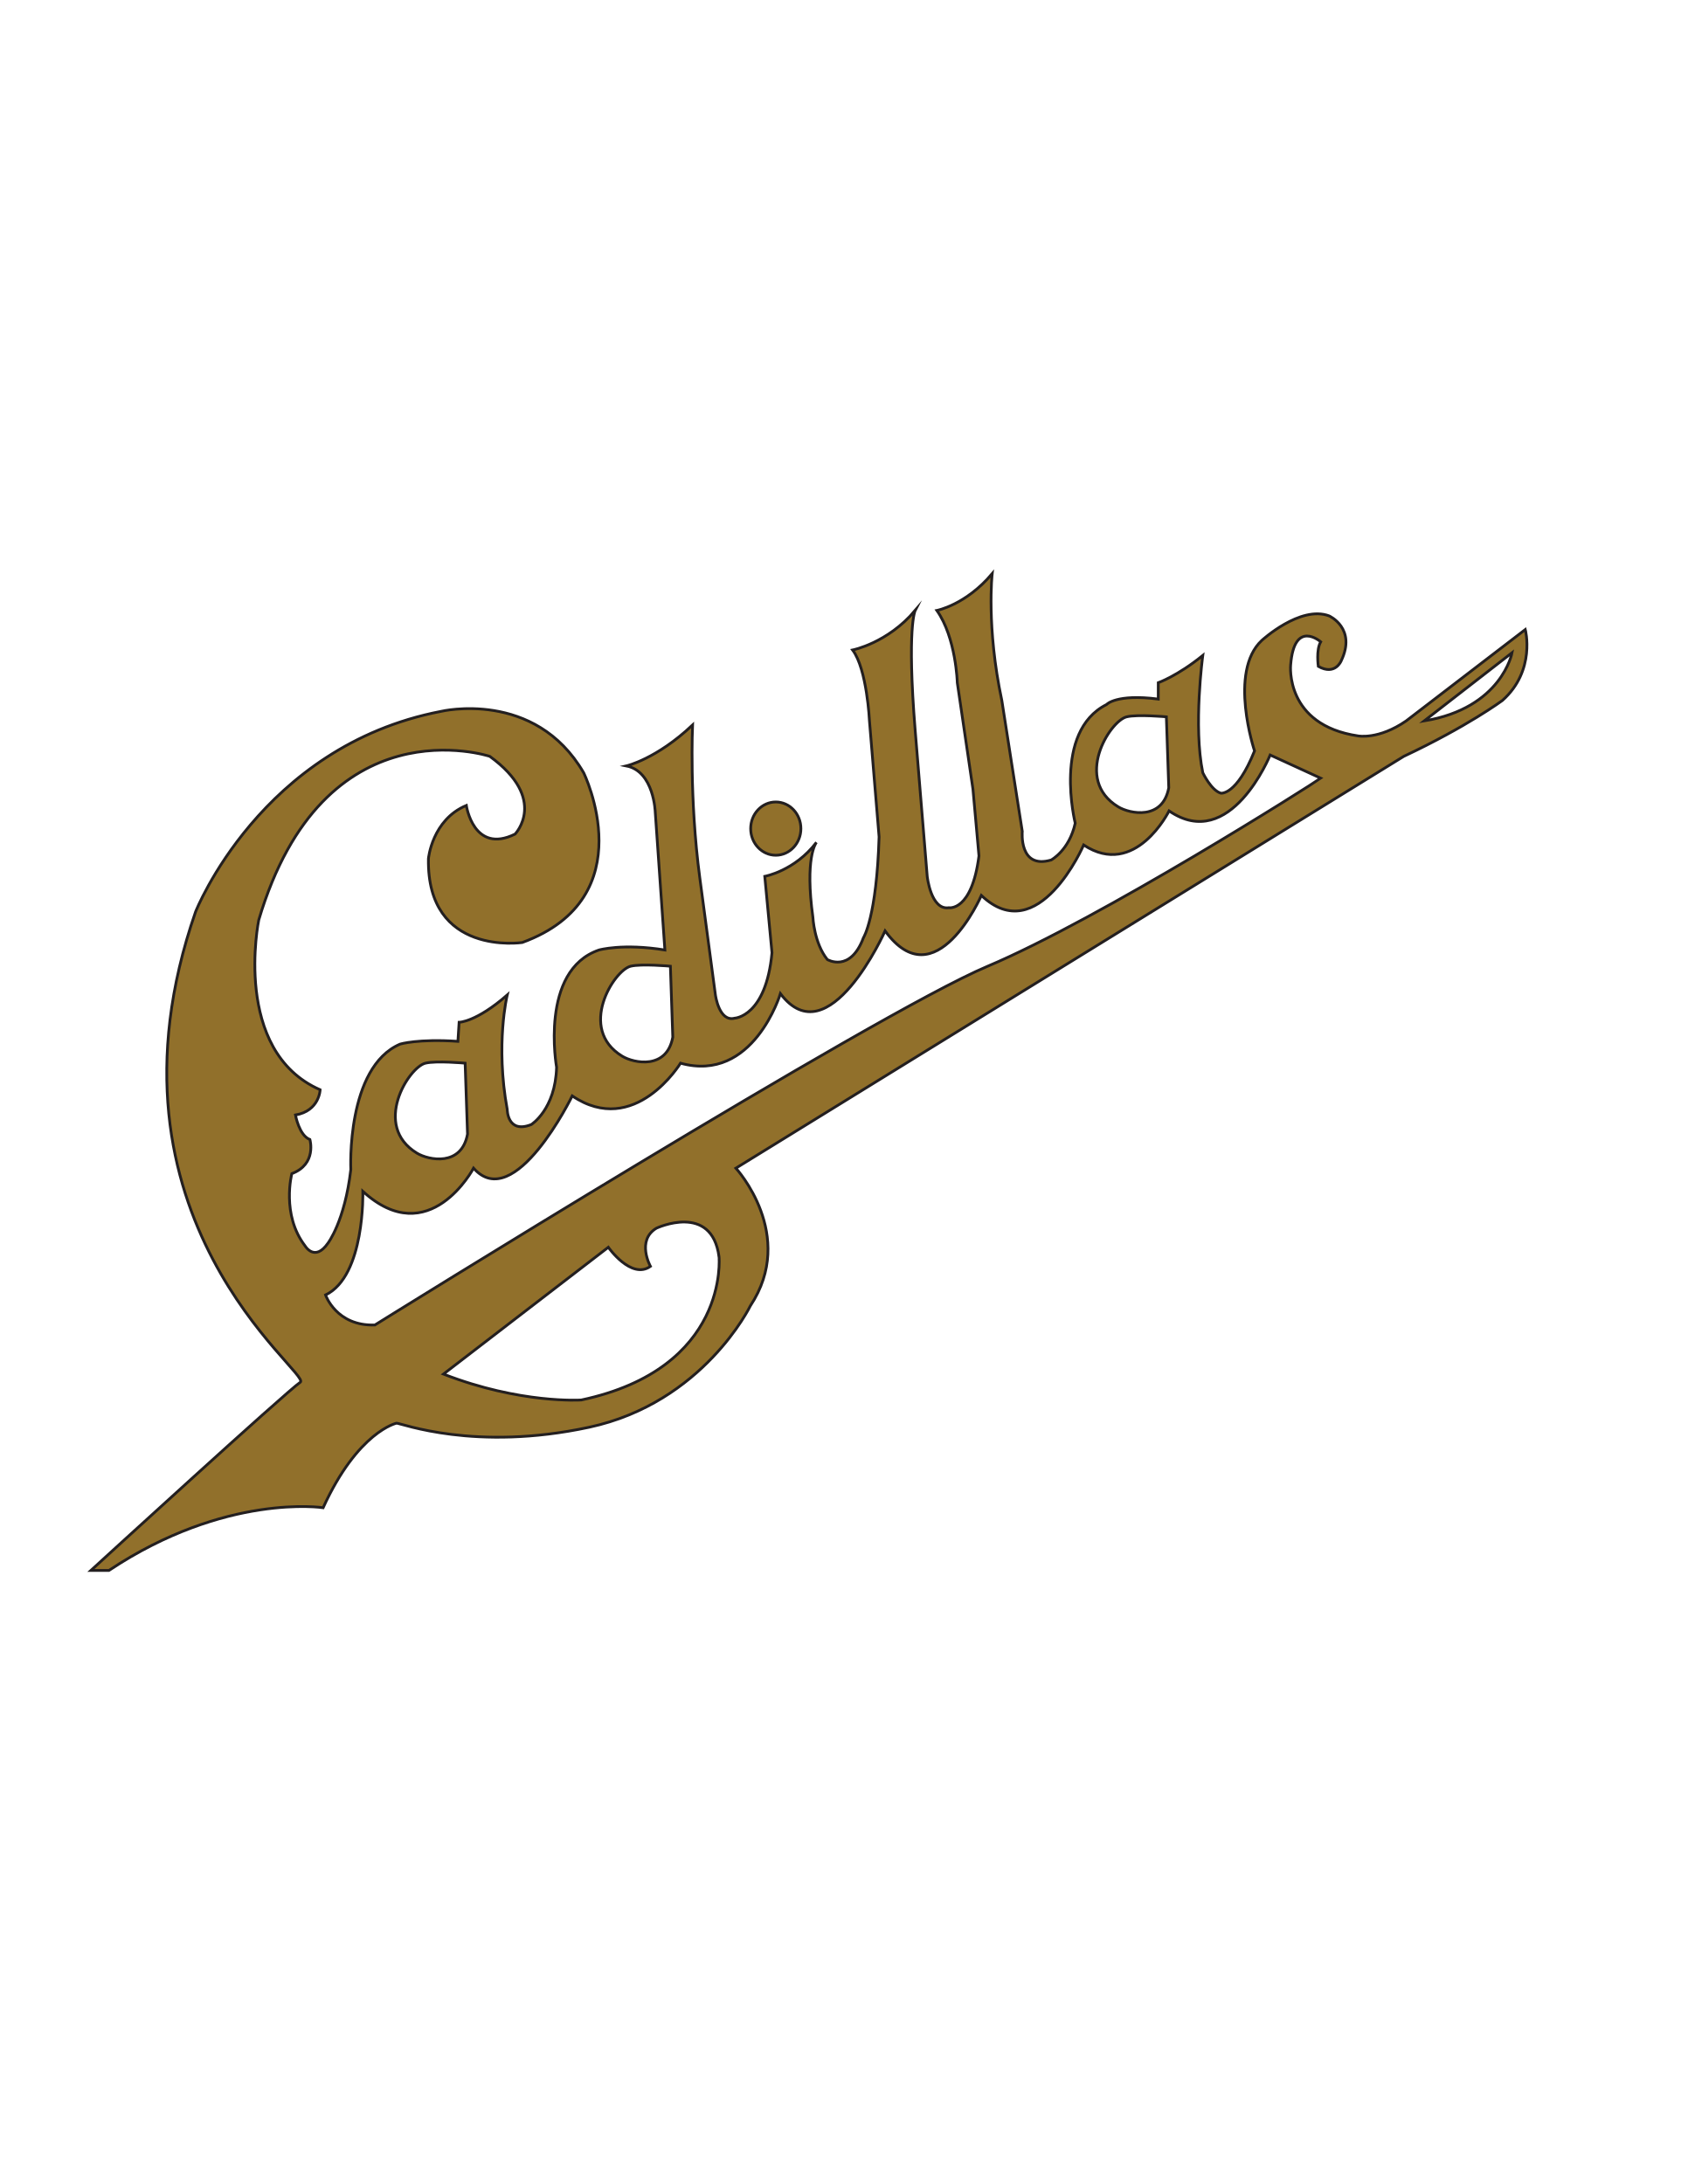
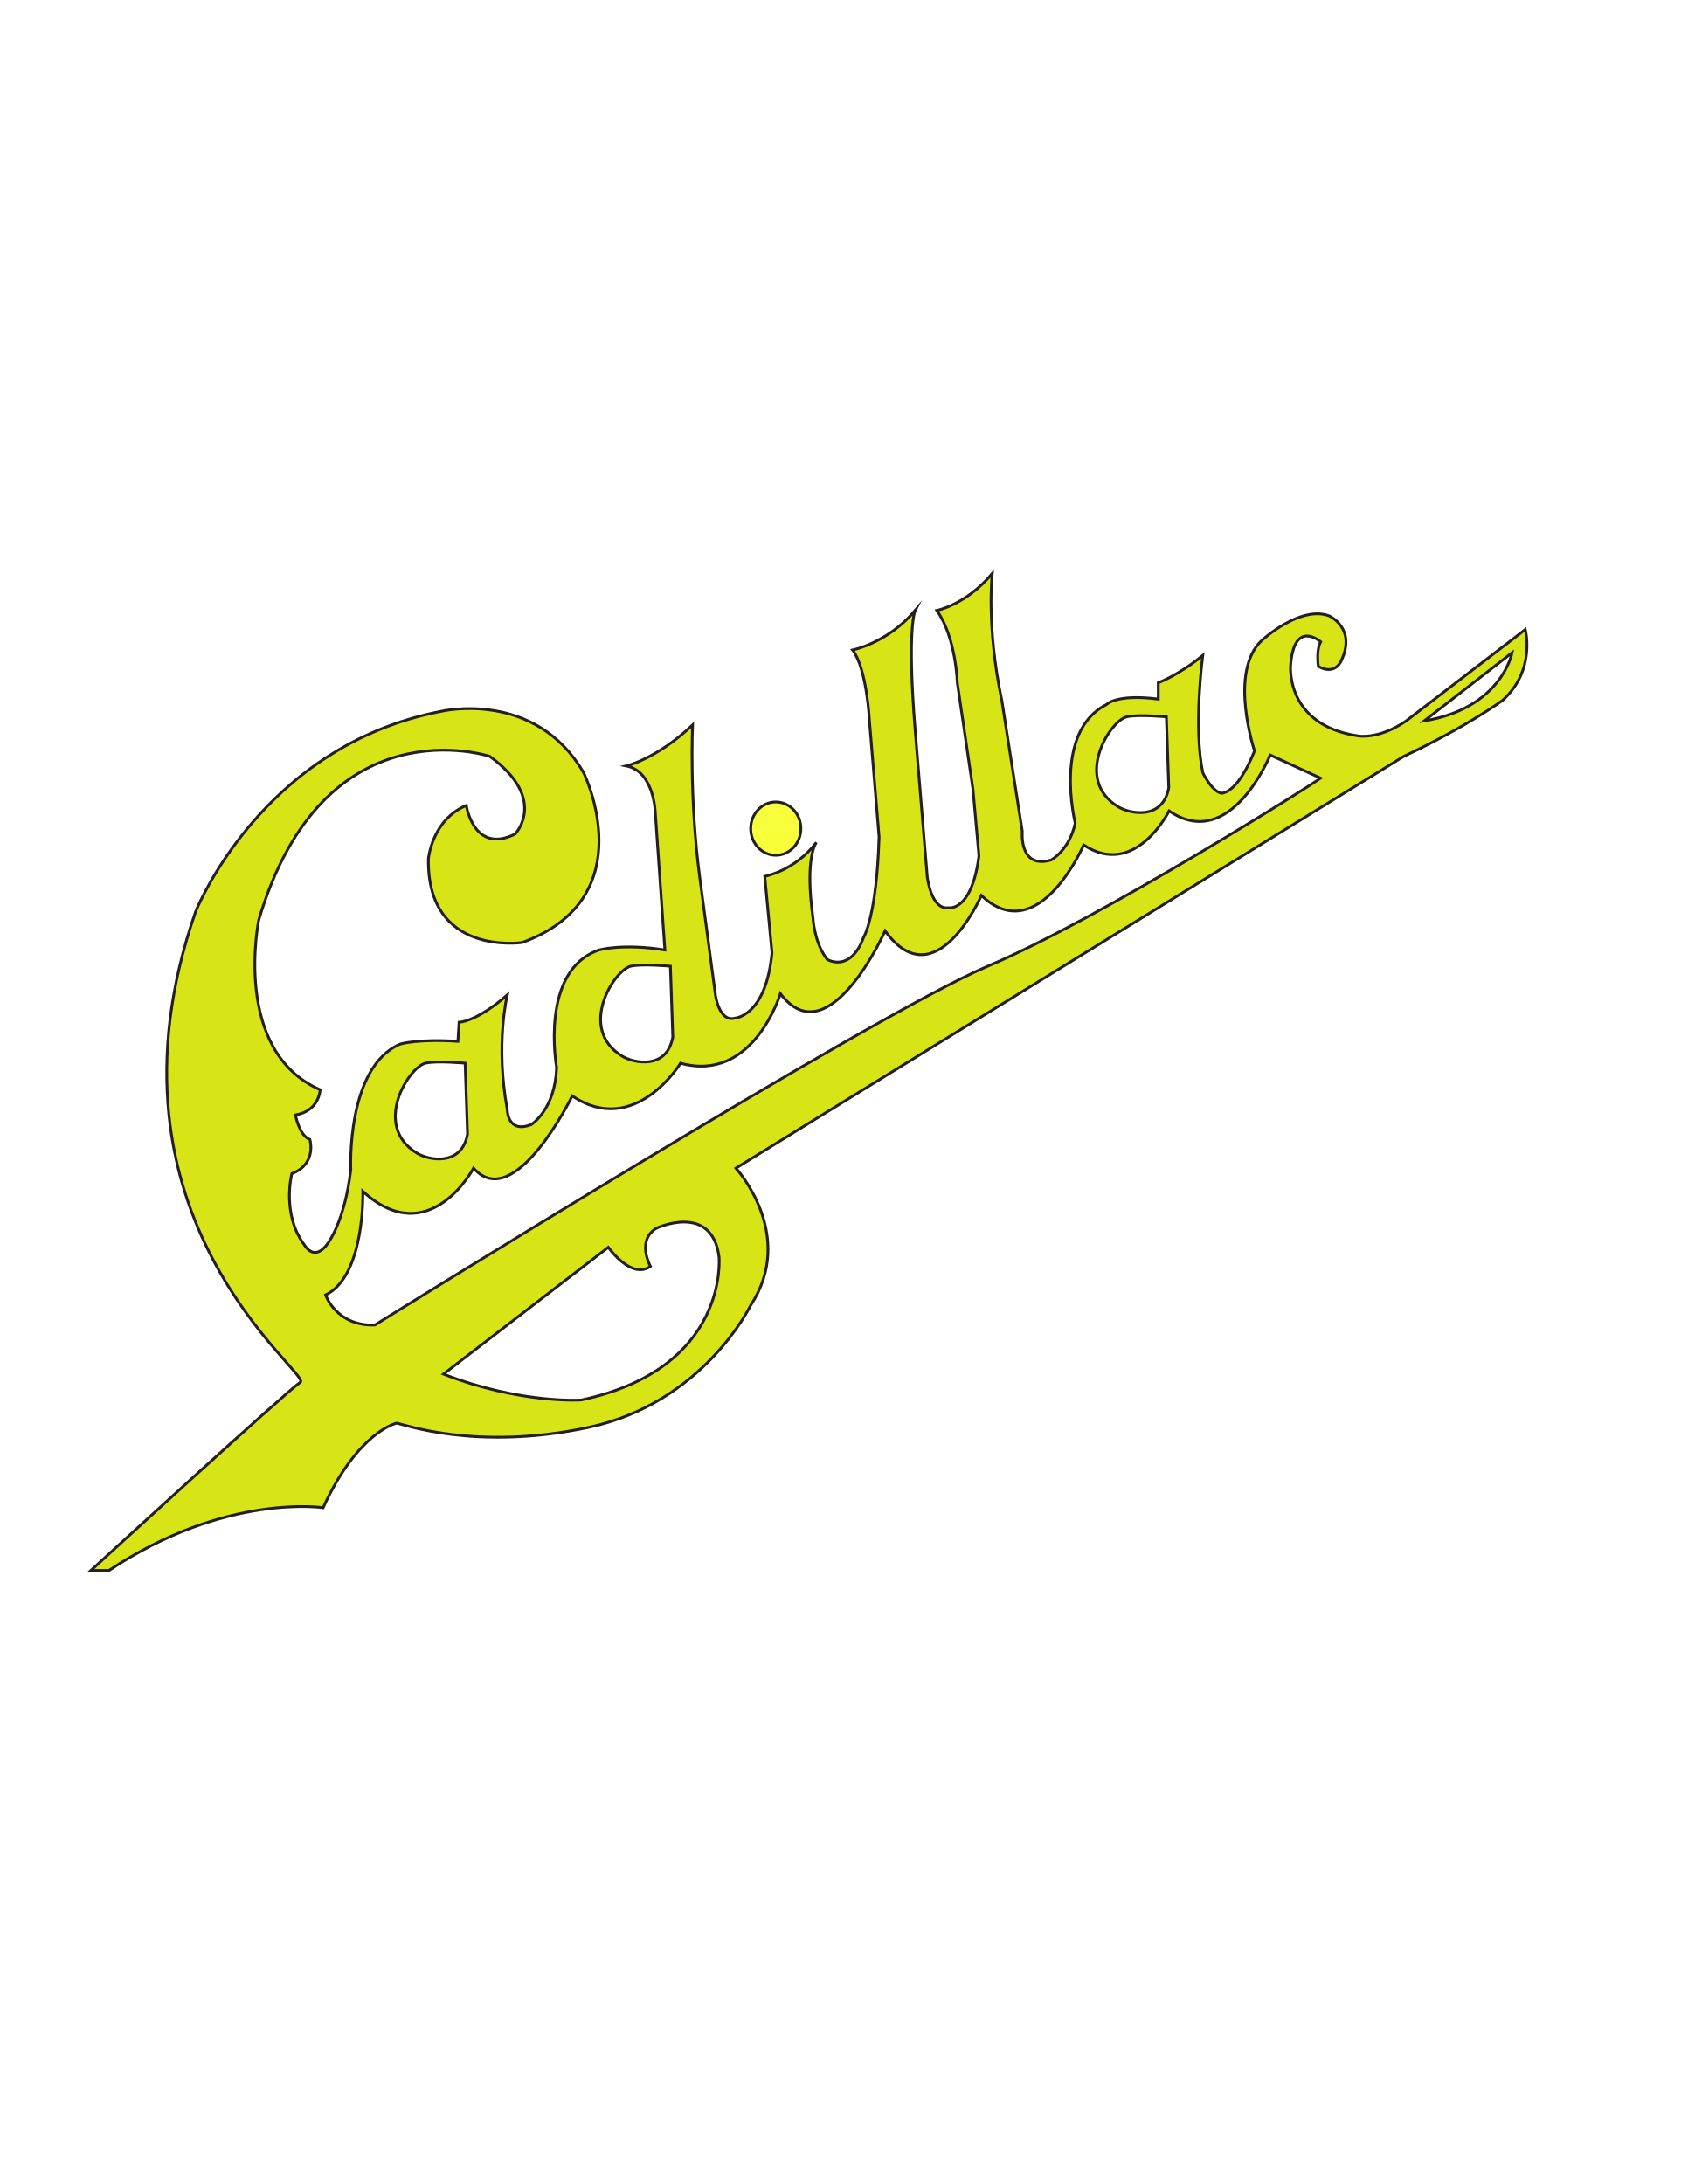
<svg xmlns="http://www.w3.org/2000/svg" version="1.1" id="Layer_1" x="0px" y="0px" width="612px" height="792px" viewBox="0 0 612 792" enable-background="new 0 0 612 792" xml:space="preserve">
  <path fill="#91702B" stroke="#231F20" stroke-miterlimit="10" d="M269.801,285.797" />
-   <path fill="#91702B" stroke="#231F20" stroke-miterlimit="10" d="M553.059,228.295l-43.195,33.131  c-10.035,6.924-17.455,5.44-17.455,5.44c-26.617-3.957-24.434-25.714-24.434-25.714c1.309-16.813,10.908-8.407,10.908-8.407  c-1.746,2.967-0.873,8.901-0.873,8.901c6.107,3.461,8.291-1.978,8.291-1.978c5.674-11.867-4.363-16.319-4.363-16.319  c-10.473-3.954-24.434,8.902-24.434,8.902c-12.215,11.374-2.619,40.054-2.619,40.054c-6.545,16.319-12.219,15.33-12.219,15.33  c-3.49-0.991-6.543-7.419-6.543-7.419c-3.49-16.813,0-42.526,0-42.526c-9.164,7.418-16.145,9.89-16.145,9.89v5.935  c-15.273-1.979-18.762,1.979-18.762,1.979c-19.635,9.889-11.346,43.021-11.346,43.021c-2.182,9.89-8.727,13.353-8.727,13.353  c-11.781,3.461-10.473-10.385-10.473-10.385l-7.416-47.472c-5.672-26.704-3.49-45.988-3.49-45.988  c-9.6,11.372-20.072,13.351-20.072,13.351c6.982,9.89,7.418,26.208,7.418,26.208l5.672,38.571l2.182,24.23  c-2.617,20.275-10.908,18.791-10.908,18.791c-6.545,0.988-7.854-11.374-7.854-11.374l-4.363-52.911c-3.053-37.582,0-43.516,0-43.516  c-10.035,11.868-22.689,14.34-22.689,14.34c5.236,6.924,6.109,25.714,6.109,25.714l3.49,42.033  c-0.875,29.174-5.67,36.591-5.67,36.591c-4.801,12.858-13.093,7.914-13.093,7.914c-4.8-5.935-5.236-15.33-5.236-15.33  c-2.938-21.398,0.983-26.79,1.289-27.172c-7.853,10.361-18.741,12.337-18.741,12.337l2.619,27.693  c-2.185,23.24-13.528,23.736-13.528,23.736c-5.671,1.483-6.98-8.408-6.98-8.408l-5.673-42.526  c-3.837-28.771-2.617-55.384-2.617-55.384c-13.09,12.363-23.998,14.835-23.998,14.835c10.036,1.979,10.472,16.813,10.472,16.813  l3.49,49.945c-15.271-2.474-23.889,0-23.889,0c-21.708,7.417-15.38,42.527-15.38,42.527c-0.437,15.327-9.164,20.768-9.164,20.768  c-8.727,3.46-8.726-5.438-8.726-5.438c-4.363-23.734,0-41.539,0-41.539c-11.345,9.892-17.453,9.892-17.453,9.892l-0.437,6.921  c-14.398-0.987-20.942,0.991-20.942,0.991c-19.635,8.406-17.892,45.493-17.892,45.493c-2.181,18.79-8.289,26.702-8.289,26.702  c-4.8,6.923-8.291,0.988-8.291,0.988c-8.726-11.373-4.799-26.208-4.799-26.208c9.163-3.462,6.545-12.365,6.545-12.365  c-3.928-1.486-5.235-8.898-5.235-8.898c8.726-1.484,8.943-9.147,8.943-9.147c-32.069-14.093-22.253-61.565-22.253-61.565  c23.563-79.367,83.775-59.34,83.775-59.34c21.341,15.547,9.163,28.187,9.163,28.187c-15.054,7.418-17.672-10.384-17.672-10.384  c-12.435,5.191-13.743,19.285-13.743,19.285c-0.655,35.604,34.033,30.412,34.033,30.412c44.505-16.319,22.253-61.566,22.253-61.566  c-17.672-30.411-51.706-22.252-51.706-22.252c-65.448,12.61-89.011,72.692-89.011,72.692  c-38.615,111.262,42.542,167.635,37.961,170.603c-4.582,2.966-75.922,68.24-75.922,68.24H39.5  c42.324-28.187,77.667-22.748,77.667-22.748c12.653-27.69,26.615-30.658,26.615-30.658c1.745,0,28.361,10.385,69.813,1.483  c41.451-8.9,58.468-44.01,58.468-44.01c17.018-25.714-5.235-49.946-5.235-49.946l242.162-149.338  c23.127-10.88,35.779-20.273,35.779-20.273C556.984,243.13,553.059,228.295,553.059,228.295z M408.516,259.948  c3.947-0.959,14.4,0,14.4,0l0.871,25.713c-2.182,11.869-14.066,9.508-18.326,6.924C389.104,282.663,402.406,261.433,408.516,259.948  z M228.678,350.383c3.947-0.958,14.4,0,14.4,0l0.872,25.714c-2.183,11.868-14.069,9.507-18.326,6.923  C209.267,373.099,222.569,351.867,228.678,350.383z M154.253,385.547c3.947-0.96,14.4,0,14.4,0l0.871,25.711  c-2.182,11.868-14.068,9.506-18.325,6.925C134.842,408.259,148.145,387.03,154.253,385.547z M210.757,507.688  c0,0-22.034,1.48-49.959-9.396l59.777-45.988c0,0,8.289,11.867,15.271,6.922c0,0-5.236-9.394,2.182-13.845  c0,0,20.071-9.396,22.689,10.385C260.718,455.766,264.583,496.244,210.757,507.688z M358.02,350.438  C317.006,367.744,135.928,480.49,135.928,480.49c-13.963,0.492-17.89-10.881-17.89-10.881c14.399-6.921,13.523-37.583,13.523-37.583  c24.056,21.995,40.145-8.405,40.145-8.405c14.835,16.813,35.779-26.208,35.779-26.208c22.689,15.331,39.27-11.866,39.27-11.866  c26.408,7.345,36.216-25.22,36.216-25.22c17.451,23.24,37.958-22.748,37.958-22.748c18.328,25.219,34.908-12.856,34.908-12.856  c20.686,19.669,37.088-18.298,37.088-18.298c18.762,12.362,30.979-12.361,30.979-12.361c22.254,15.329,36.652-20.275,36.652-20.275  l18.326,8.407C476.266,284.174,399.033,333.129,358.02,350.438z M516.406,261.426l31.854-24.725  C548.26,236.701,544.555,256.802,516.406,261.426z" />
-   <ellipse fill="#91702B" stroke="#231F20" stroke-miterlimit="10" cx="281.294" cy="300.485" rx="9.103" ry="9.659" />
+   <path fill="#D7E517" stroke="#231F20" stroke-miterlimit="10" d="M553.059,228.295l-43.194,33.131  c-10.035,6.924-17.455,5.44-17.455,5.44c-26.617-3.957-24.435-25.714-24.435-25.714c1.31-16.813,10.908-8.407,10.908-8.407  c-1.746,2.967-0.873,8.901-0.873,8.901c6.107,3.461,8.291-1.978,8.291-1.978c5.674-11.867-4.362-16.319-4.362-16.319  c-10.474-3.954-24.435,8.902-24.435,8.902c-12.215,11.374-2.619,40.054-2.619,40.054c-6.545,16.319-12.219,15.33-12.219,15.33  c-3.49-0.991-6.543-7.419-6.543-7.419c-3.49-16.813,0-42.526,0-42.526c-9.164,7.418-16.145,9.89-16.145,9.89v5.935  c-15.273-1.979-18.763,1.979-18.763,1.979c-19.635,9.889-11.346,43.021-11.346,43.021c-2.182,9.89-8.728,13.353-8.728,13.353  c-11.78,3.461-10.473-10.385-10.473-10.385l-7.416-47.472c-5.672-26.704-3.49-45.988-3.49-45.988  c-9.6,11.372-20.071,13.351-20.071,13.351c6.981,9.89,7.418,26.208,7.418,26.208l5.672,38.571l2.182,24.23  c-2.617,20.275-10.908,18.791-10.908,18.791c-6.545,0.988-7.854-11.374-7.854-11.374l-4.363-52.911c-3.053-37.582,0-43.516,0-43.516  c-10.035,11.868-22.688,14.34-22.688,14.34c5.235,6.924,6.108,25.714,6.108,25.714l3.49,42.033  c-0.875,29.174-5.67,36.591-5.67,36.591c-4.801,12.858-13.093,7.914-13.093,7.914c-4.8-5.935-5.236-15.33-5.236-15.33  c-2.938-21.398,0.983-26.79,1.289-27.172c-7.853,10.361-18.741,12.337-18.741,12.337l2.619,27.693  c-2.185,23.24-13.528,23.736-13.528,23.736c-5.671,1.483-6.98-8.408-6.98-8.408l-5.673-42.526  c-3.837-28.771-2.617-55.384-2.617-55.384c-13.09,12.363-23.998,14.835-23.998,14.835c10.036,1.979,10.472,16.813,10.472,16.813  l3.49,49.945c-15.271-2.474-23.889,0-23.889,0c-21.708,7.417-15.38,42.527-15.38,42.527c-0.437,15.328-9.164,20.768-9.164,20.768  c-8.727,3.46-8.726-5.438-8.726-5.438c-4.363-23.734,0-41.54,0-41.54c-11.345,9.892-17.453,9.892-17.453,9.892l-0.437,6.921  c-14.398-0.987-20.942,0.991-20.942,0.991c-19.635,8.406-17.892,45.493-17.892,45.493c-2.181,18.79-8.289,26.702-8.289,26.702  c-4.8,6.923-8.291,0.987-8.291,0.987c-8.726-11.373-4.799-26.208-4.799-26.208c9.163-3.462,6.545-12.364,6.545-12.364  c-3.928-1.486-5.235-8.898-5.235-8.898c8.726-1.484,8.943-9.147,8.943-9.147c-32.069-14.093-22.253-61.565-22.253-61.565  c23.563-79.367,83.775-59.34,83.775-59.34c21.341,15.547,9.163,28.187,9.163,28.187c-15.054,7.418-17.672-10.384-17.672-10.384  c-12.435,5.191-13.743,19.285-13.743,19.285c-0.655,35.604,34.033,30.412,34.033,30.412c44.505-16.319,22.253-61.566,22.253-61.566  c-17.672-30.411-51.706-22.252-51.706-22.252c-65.448,12.61-89.011,72.692-89.011,72.692  c-38.615,111.262,42.542,167.635,37.961,170.603c-4.582,2.966-75.922,68.24-75.922,68.24H39.5  c42.324-28.187,77.667-22.748,77.667-22.748c12.653-27.69,26.615-30.658,26.615-30.658c1.745,0,28.361,10.386,69.813,1.483  c41.451-8.9,58.468-44.01,58.468-44.01c17.018-25.715-5.235-49.946-5.235-49.946L508.99,274.286  c23.127-10.88,35.778-20.273,35.778-20.273C556.984,243.13,553.059,228.295,553.059,228.295z M408.516,259.948  c3.947-0.959,14.4,0,14.4,0l0.871,25.713c-2.182,11.869-14.066,9.508-18.326,6.924C389.104,282.663,402.406,261.433,408.516,259.948  z M228.678,350.383c3.947-0.958,14.4,0,14.4,0l0.872,25.714c-2.183,11.868-14.069,9.507-18.326,6.923  C209.267,373.099,222.569,351.867,228.678,350.383z M154.253,385.547c3.947-0.96,14.4,0,14.4,0l0.871,25.711  c-2.182,11.868-14.068,9.506-18.325,6.925C134.842,408.259,148.145,387.03,154.253,385.547z M210.757,507.688  c0,0-22.034,1.48-49.959-9.396l59.777-45.988c0,0,8.289,11.867,15.271,6.922c0,0-5.236-9.394,2.182-13.845  c0,0,20.071-9.396,22.689,10.385C260.718,455.766,264.583,496.244,210.757,507.688z M358.02,350.438  C317.006,367.744,135.928,480.49,135.928,480.49c-13.963,0.492-17.89-10.881-17.89-10.881c14.399-6.922,13.523-37.583,13.523-37.583  c24.056,21.994,40.145-8.405,40.145-8.405c14.835,16.813,35.779-26.208,35.779-26.208c22.689,15.331,39.27-11.866,39.27-11.866  c26.408,7.345,36.216-25.22,36.216-25.22c17.451,23.24,37.958-22.748,37.958-22.748c18.328,25.219,34.908-12.856,34.908-12.856  c20.687,19.669,37.088-18.298,37.088-18.298c18.762,12.362,30.979-12.361,30.979-12.361c22.254,15.329,36.651-20.275,36.651-20.275  l18.326,8.407C476.266,284.174,399.033,333.129,358.02,350.438z M516.406,261.426l31.854-24.725  C548.26,236.701,544.555,256.802,516.406,261.426z" />
+   <ellipse fill="#F6FF39" stroke="#231F20" stroke-miterlimit="10" cx="281.294" cy="300.485" rx="9.103" ry="9.659" />
</svg>
